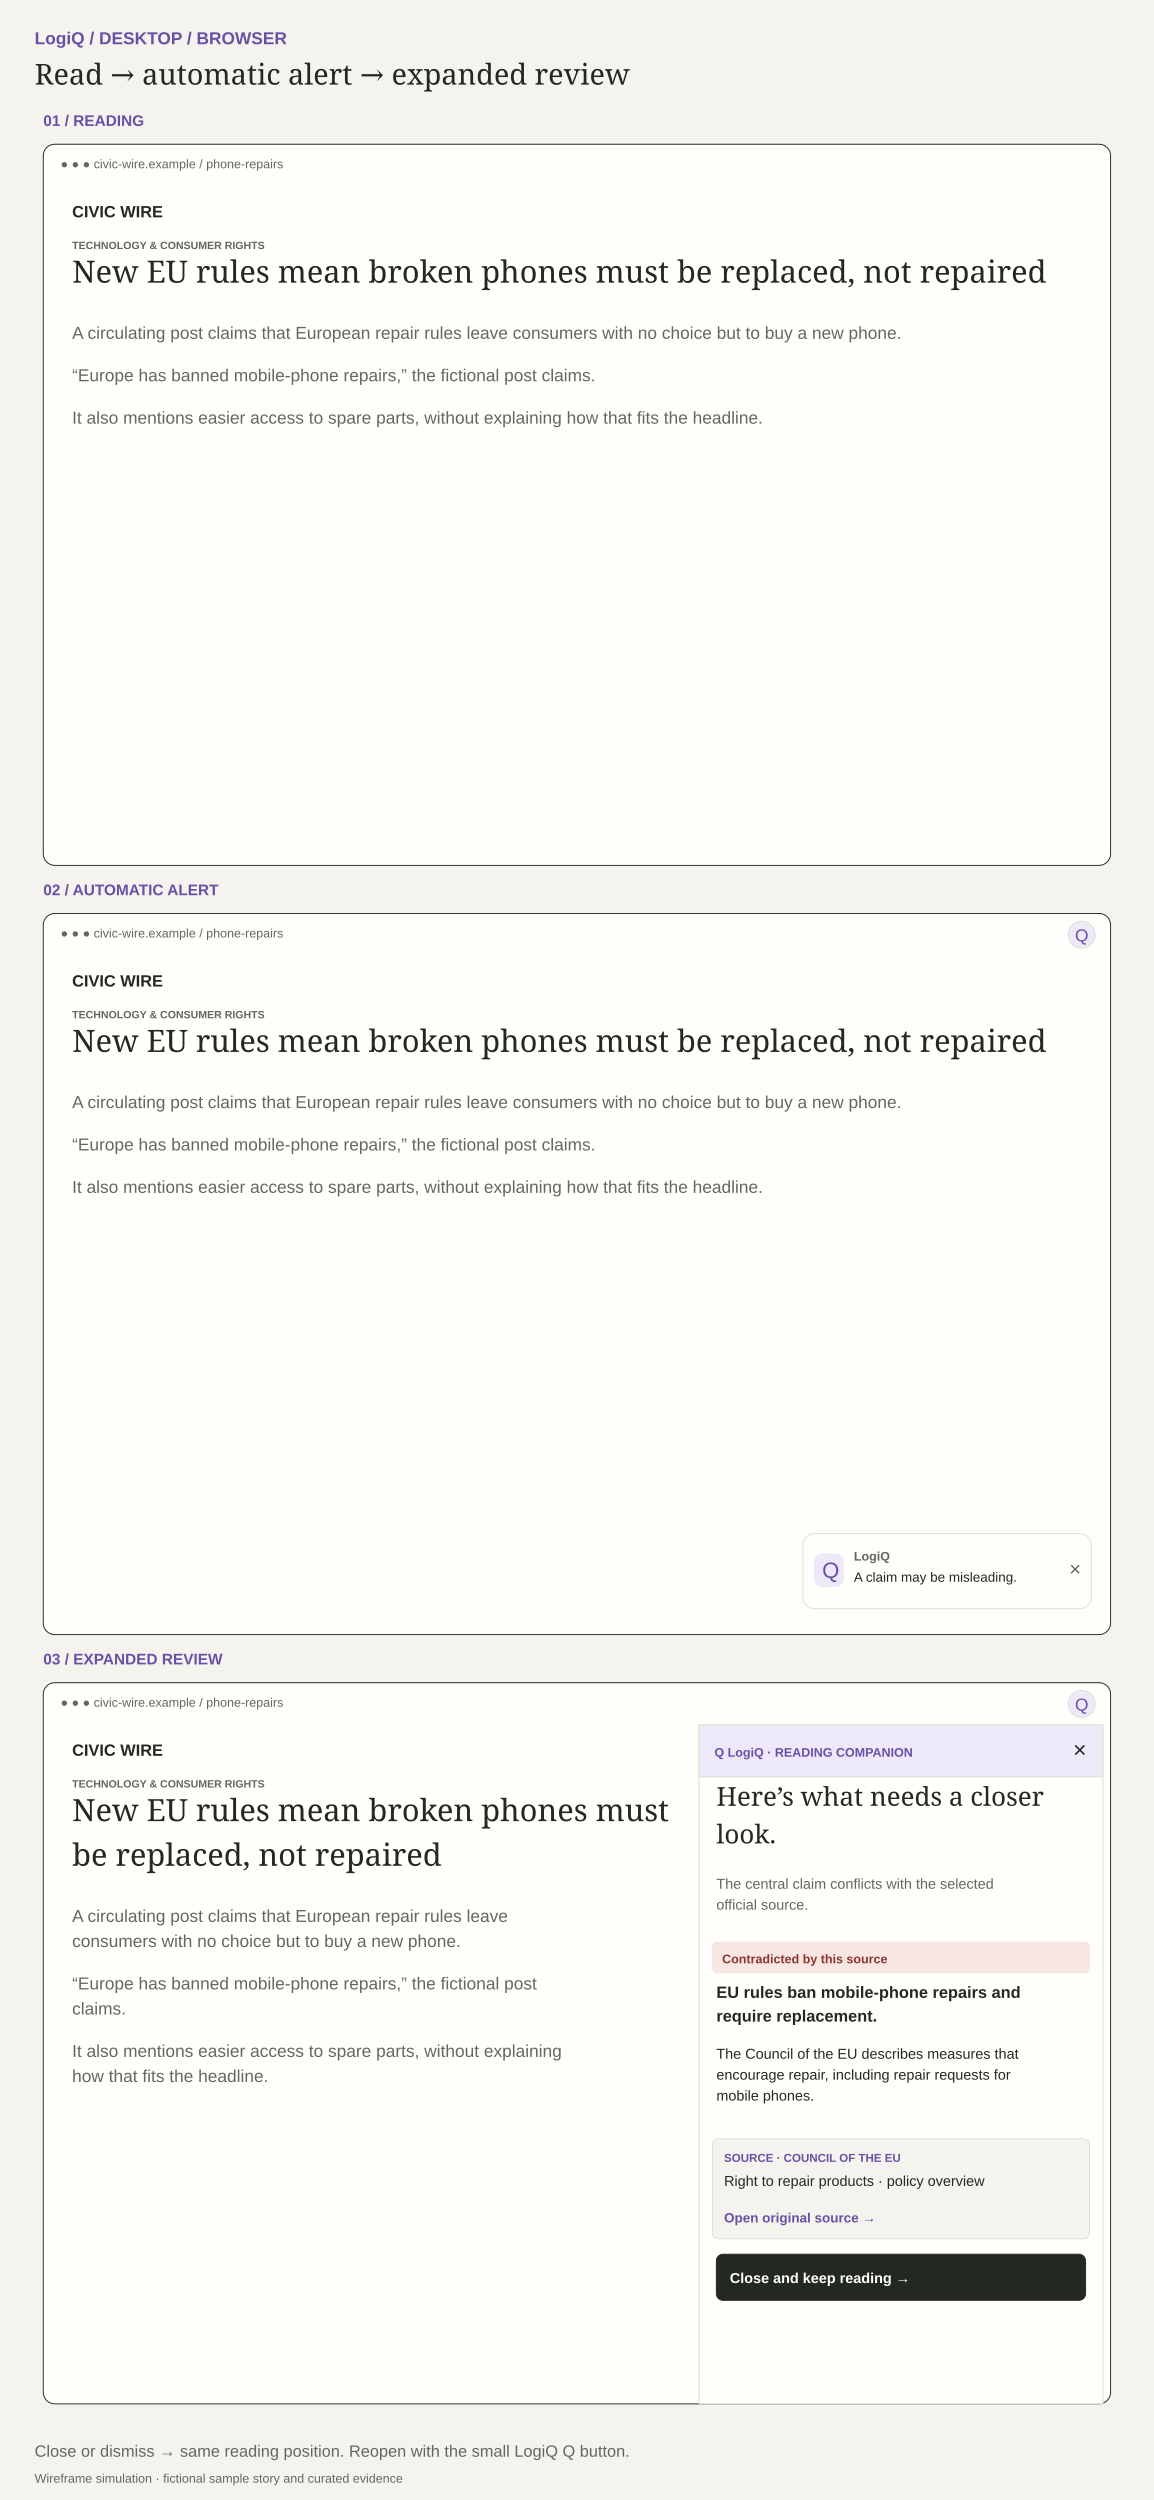
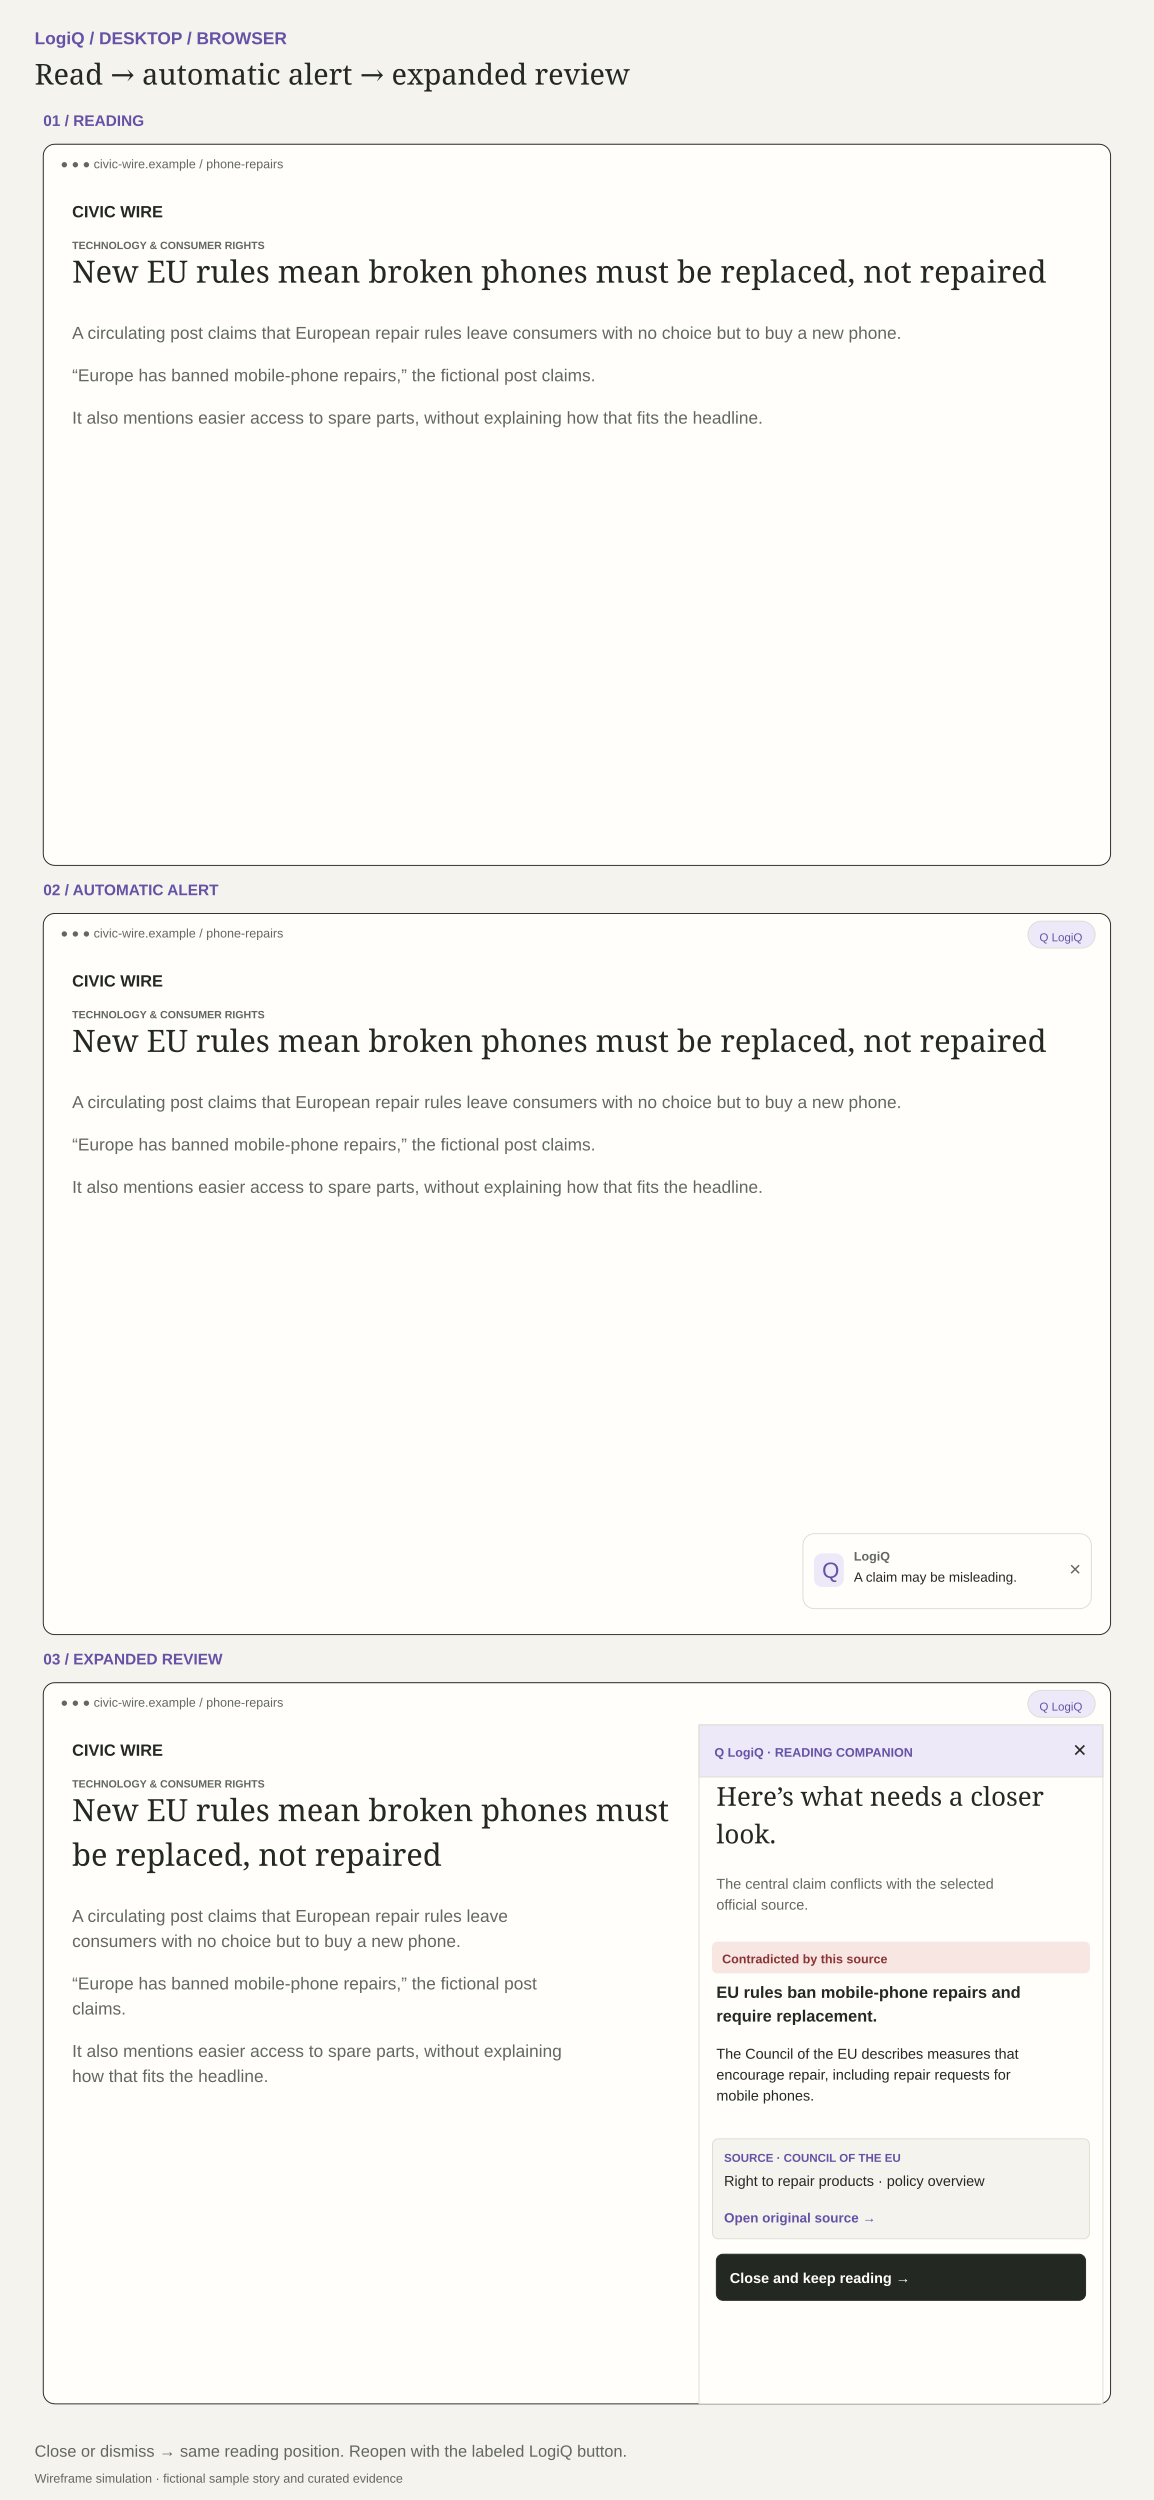
<svg xmlns="http://www.w3.org/2000/svg" width="1200" height="2600" viewBox="0 0 1200 2600" role="img">
  <rect x="0" y="0" width="1200" height="2600" rx="0" fill="#f5f3ed" stroke="#f5f3ed" stroke-width="1" />
  <text x="36" y="46" font-family="Arial,sans-serif" font-size="18" font-weight="700" fill="#6551a6">LogiQ / DESKTOP / BROWSER</text>
  <text x="36" y="88" font-family="Georgia,serif" font-size="30" font-weight="400" fill="#242822">Read → automatic alert → expanded review</text>
  <text x="45" y="131" font-family="Arial,sans-serif" font-size="16" font-weight="700" fill="#6551a6">01 / READING</text>
  <rect x="45" y="150" width="1110" height="750" rx="12" fill="#fffefa" stroke="#242822" stroke-width="1" />
  <text x="63" y="175" font-family="Arial,sans-serif" font-size="13" font-weight="400" fill="#62675f">● ● ●       civic-wire.example / phone-repairs</text>
  <text x="75" y="226" font-family="Arial,sans-serif" font-size="17" font-weight="700" fill="#242822">CIVIC WIRE</text>
  <text x="75" y="259" font-family="Arial,sans-serif" font-size="11" font-weight="700" fill="#62675f">TECHNOLOGY &amp; CONSUMER RIGHTS</text>
  <text x="75" y="294.0" font-family="Georgia,serif" font-size="32" font-weight="400" fill="#242822">New EU rules mean broken phones must be replaced, not repaired</text>
  <text x="75" y="352.4" font-family="Arial,sans-serif" font-size="18" font-weight="400" fill="#62675f">A circulating post claims that European repair rules leave consumers with no choice but to buy a new phone.</text>
  <text x="75" y="396.5" font-family="Arial,sans-serif" font-size="18" font-weight="400" fill="#62675f">“Europe has banned mobile-phone repairs,” the fictional post claims.</text>
  <text x="75" y="440.6" font-family="Arial,sans-serif" font-size="18" font-weight="400" fill="#62675f">It also mentions easier access to spare parts, without explaining how that fits the headline.</text>
  <text x="45" y="931" font-family="Arial,sans-serif" font-size="16" font-weight="700" fill="#6551a6">02 / AUTOMATIC ALERT</text>
  <rect x="45" y="950" width="1110" height="750" rx="12" fill="#fffefa" stroke="#242822" stroke-width="1" />
  <text x="63" y="975" font-family="Arial,sans-serif" font-size="13" font-weight="400" fill="#62675f">● ● ●       civic-wire.example / phone-repairs</text>
-   <rect x="1111" y="958" width="28" height="28" rx="14" fill="#eee9f8" stroke="#dcded3" stroke-width="1" />
-   <text x="1118" y="979" font-family="Arial,sans-serif" font-size="18" font-weight="400" fill="#6551a6">Q</text>
+   <rect x="1069.0" y="958" width="70" height="28" rx="14" fill="#eee9f8" stroke="#dcded3" stroke-width="1" />
+   <text x="1081.0" y="979" font-family="Arial,sans-serif" font-size="12" font-weight="400" fill="#6551a6">Q LogiQ</text>
  <text x="75" y="1026" font-family="Arial,sans-serif" font-size="17" font-weight="700" fill="#242822">CIVIC WIRE</text>
  <text x="75" y="1059" font-family="Arial,sans-serif" font-size="11" font-weight="700" fill="#62675f">TECHNOLOGY &amp; CONSUMER RIGHTS</text>
  <text x="75" y="1094.0" font-family="Georgia,serif" font-size="32" font-weight="400" fill="#242822">New EU rules mean broken phones must be replaced, not repaired</text>
  <text x="75" y="1152.4" font-family="Arial,sans-serif" font-size="18" font-weight="400" fill="#62675f">A circulating post claims that European repair rules leave consumers with no choice but to buy a new phone.</text>
  <text x="75" y="1196.5" font-family="Arial,sans-serif" font-size="18" font-weight="400" fill="#62675f">“Europe has banned mobile-phone repairs,” the fictional post claims.</text>
  <text x="75" y="1240.6" font-family="Arial,sans-serif" font-size="18" font-weight="400" fill="#62675f">It also mentions easier access to spare parts, without explaining how that fits the headline.</text>
  <rect x="835" y="1595" width="300" height="78" rx="12" fill="#fffefa" stroke="#dcded3" stroke-width="1" />
  <rect x="847" y="1616" width="30" height="34" rx="8" fill="#eee9f8" stroke="#eee9f8" stroke-width="1" />
  <text x="855" y="1641" font-family="Arial,sans-serif" font-size="23" font-weight="400" fill="#6551a6">Q</text>
  <text x="888" y="1623" font-family="Arial,sans-serif" font-size="13" font-weight="700" fill="#62675f">LogiQ</text>
  <text x="888" y="1645.0" font-family="Arial,sans-serif" font-size="14" font-weight="400" fill="#242822">A claim may be misleading.</text>
  <text x="1112" y="1639" font-family="Arial,sans-serif" font-size="21" font-weight="400" fill="#62675f">×</text>
  <text x="45" y="1731" font-family="Arial,sans-serif" font-size="16" font-weight="700" fill="#6551a6">03 / EXPANDED REVIEW</text>
  <rect x="45" y="1750" width="1110" height="750" rx="12" fill="#fffefa" stroke="#242822" stroke-width="1" />
  <text x="63" y="1775" font-family="Arial,sans-serif" font-size="13" font-weight="400" fill="#62675f">● ● ●       civic-wire.example / phone-repairs</text>
-   <rect x="1111" y="1758" width="28" height="28" rx="14" fill="#eee9f8" stroke="#dcded3" stroke-width="1" />
-   <text x="1118" y="1779" font-family="Arial,sans-serif" font-size="18" font-weight="400" fill="#6551a6">Q</text>
+   <rect x="1069.0" y="1758" width="70" height="28" rx="14" fill="#eee9f8" stroke="#dcded3" stroke-width="1" />
+   <text x="1081.0" y="1779" font-family="Arial,sans-serif" font-size="12" font-weight="400" fill="#6551a6">Q LogiQ</text>
  <text x="75" y="1826" font-family="Arial,sans-serif" font-size="17" font-weight="700" fill="#242822">CIVIC WIRE</text>
  <text x="75" y="1859" font-family="Arial,sans-serif" font-size="11" font-weight="700" fill="#62675f">TECHNOLOGY &amp; CONSUMER RIGHTS</text>
  <text x="75" y="1894.0" font-family="Georgia,serif" font-size="32" font-weight="400" fill="#242822">New EU rules mean broken phones must</text>
  <text x="75" y="1940.4" font-family="Georgia,serif" font-size="32" font-weight="400" fill="#242822">be replaced, not repaired</text>
  <text x="75" y="1998.8" font-family="Arial,sans-serif" font-size="18" font-weight="400" fill="#62675f">A circulating post claims that European repair rules leave</text>
  <text x="75" y="2024.9" font-family="Arial,sans-serif" font-size="18" font-weight="400" fill="#62675f">consumers with no choice but to buy a new phone.</text>
  <text x="75" y="2069.0" font-family="Arial,sans-serif" font-size="18" font-weight="400" fill="#62675f">“Europe has banned mobile-phone repairs,” the fictional post</text>
  <text x="75" y="2095.1" font-family="Arial,sans-serif" font-size="18" font-weight="400" fill="#62675f">claims.</text>
  <text x="75" y="2139.2" font-family="Arial,sans-serif" font-size="18" font-weight="400" fill="#62675f">It also mentions easier access to spare parts, without explaining</text>
  <text x="75" y="2165.3" font-family="Arial,sans-serif" font-size="18" font-weight="400" fill="#62675f">how that fits the headline.</text>
  <rect x="727" y="1794" width="420" height="706" rx="0" fill="#fffefa" stroke="#dcded3" stroke-width="1" />
  <rect x="727" y="1794" width="420" height="54" rx="0" fill="#eee9f8" stroke="#dcded3" stroke-width="1" />
  <text x="743" y="1827" font-family="Arial,sans-serif" font-size="13" font-weight="700" fill="#6551a6">Q  LogiQ · READING COMPANION</text>
  <text x="1116" y="1828" font-family="Arial,sans-serif" font-size="24" font-weight="400" fill="#242822">×</text>
  <text x="745" y="1878.0" font-family="Georgia,serif" font-size="27" font-weight="400" fill="#242822">Here’s what needs a closer</text>
  <text x="745" y="1917.15" font-family="Georgia,serif" font-size="27" font-weight="400" fill="#242822">look.</text>
  <text x="745" y="1964.3" font-family="Arial,sans-serif" font-size="15" font-weight="400" fill="#62675f">The central claim conflicts with the selected</text>
  <text x="745" y="1986.05" font-family="Arial,sans-serif" font-size="15" font-weight="400" fill="#62675f">official source.</text>
  <rect x="741" y="2019.8" width="392" height="32" rx="5" fill="#f7e6e2" stroke="#f7e6e2" stroke-width="1" />
  <text x="751" y="2041.8" font-family="Arial,sans-serif" font-size="13" font-weight="700" fill="#8a3434">Contradicted by this source</text>
  <text x="745" y="2077.8" font-family="Arial,sans-serif" font-size="17" font-weight="700" fill="#242822">EU rules ban mobile-phone repairs and</text>
  <text x="745" y="2102.45" font-family="Arial,sans-serif" font-size="17" font-weight="700" fill="#242822">require replacement.</text>
  <text x="745" y="2141.1" font-family="Arial,sans-serif" font-size="15" font-weight="400" fill="#242822">The Council of the EU describes measures that</text>
  <text x="745" y="2162.85" font-family="Arial,sans-serif" font-size="15" font-weight="400" fill="#242822">encourage repair, including repair requests for</text>
  <text x="745" y="2184.6" font-family="Arial,sans-serif" font-size="15" font-weight="400" fill="#242822">mobile phones.</text>
  <rect x="741" y="2224.35" width="392" height="104" rx="6" fill="#f5f3ed" stroke="#dcded3" stroke-width="1" />
  <text x="753" y="2248.35" font-family="Arial,sans-serif" font-size="12" font-weight="700" fill="#6551a6">SOURCE · COUNCIL OF THE EU</text>
  <text x="753" y="2273.35" font-family="Arial,sans-serif" font-size="15" font-weight="400" fill="#242822">Right to repair products · policy overview</text>
  <text x="753" y="2311.35" font-family="Arial,sans-serif" font-size="14" font-weight="700" fill="#6551a6">Open original source →</text>
  <rect x="745" y="2344.35" width="384" height="48" rx="7" fill="#242822" stroke="#242822" stroke-width="1" />
  <text x="759" y="2374.35" font-family="Arial,sans-serif" font-size="15" font-weight="700" fill="#fffefa">Close and keep reading →</text>
-   <text x="36" y="2555" font-family="Arial,sans-serif" font-size="17" font-weight="400" fill="#62675f">Close or dismiss → same reading position. Reopen with the small LogiQ Q button.</text>
+   <text x="36" y="2555" font-family="Arial,sans-serif" font-size="17" font-weight="400" fill="#62675f">Close or dismiss → same reading position. Reopen with the labeled LogiQ button.</text>
  <text x="36" y="2582" font-family="Arial,sans-serif" font-size="13" font-weight="400" fill="#62675f">Wireframe simulation · fictional sample story and curated evidence</text>
</svg>
